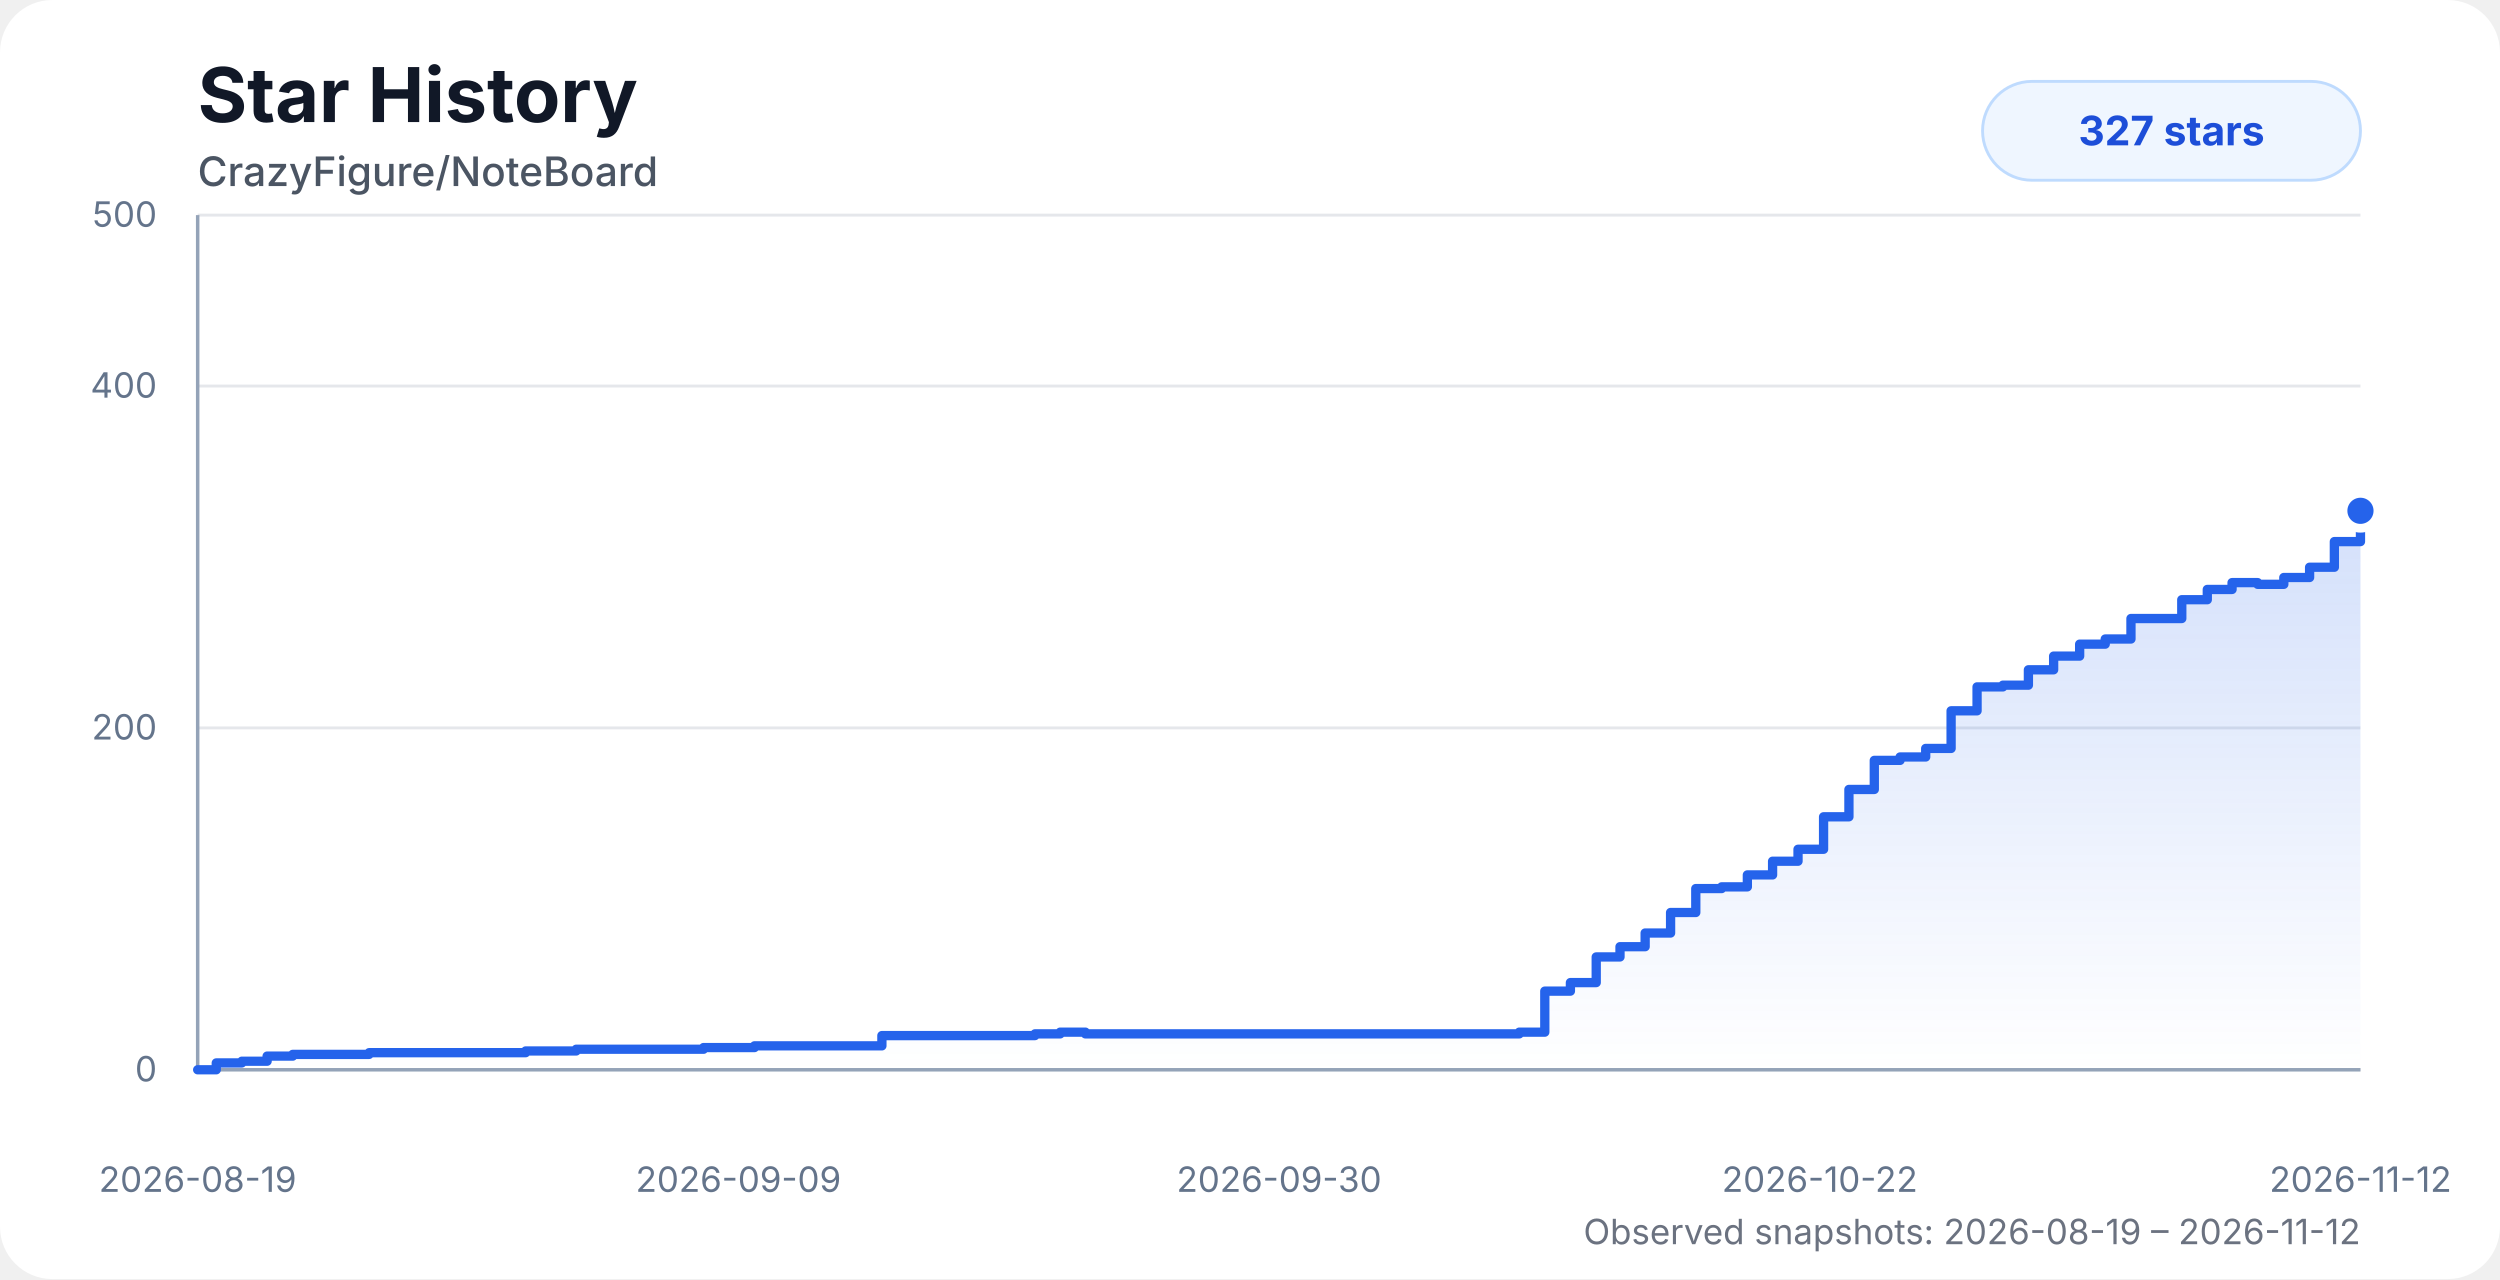
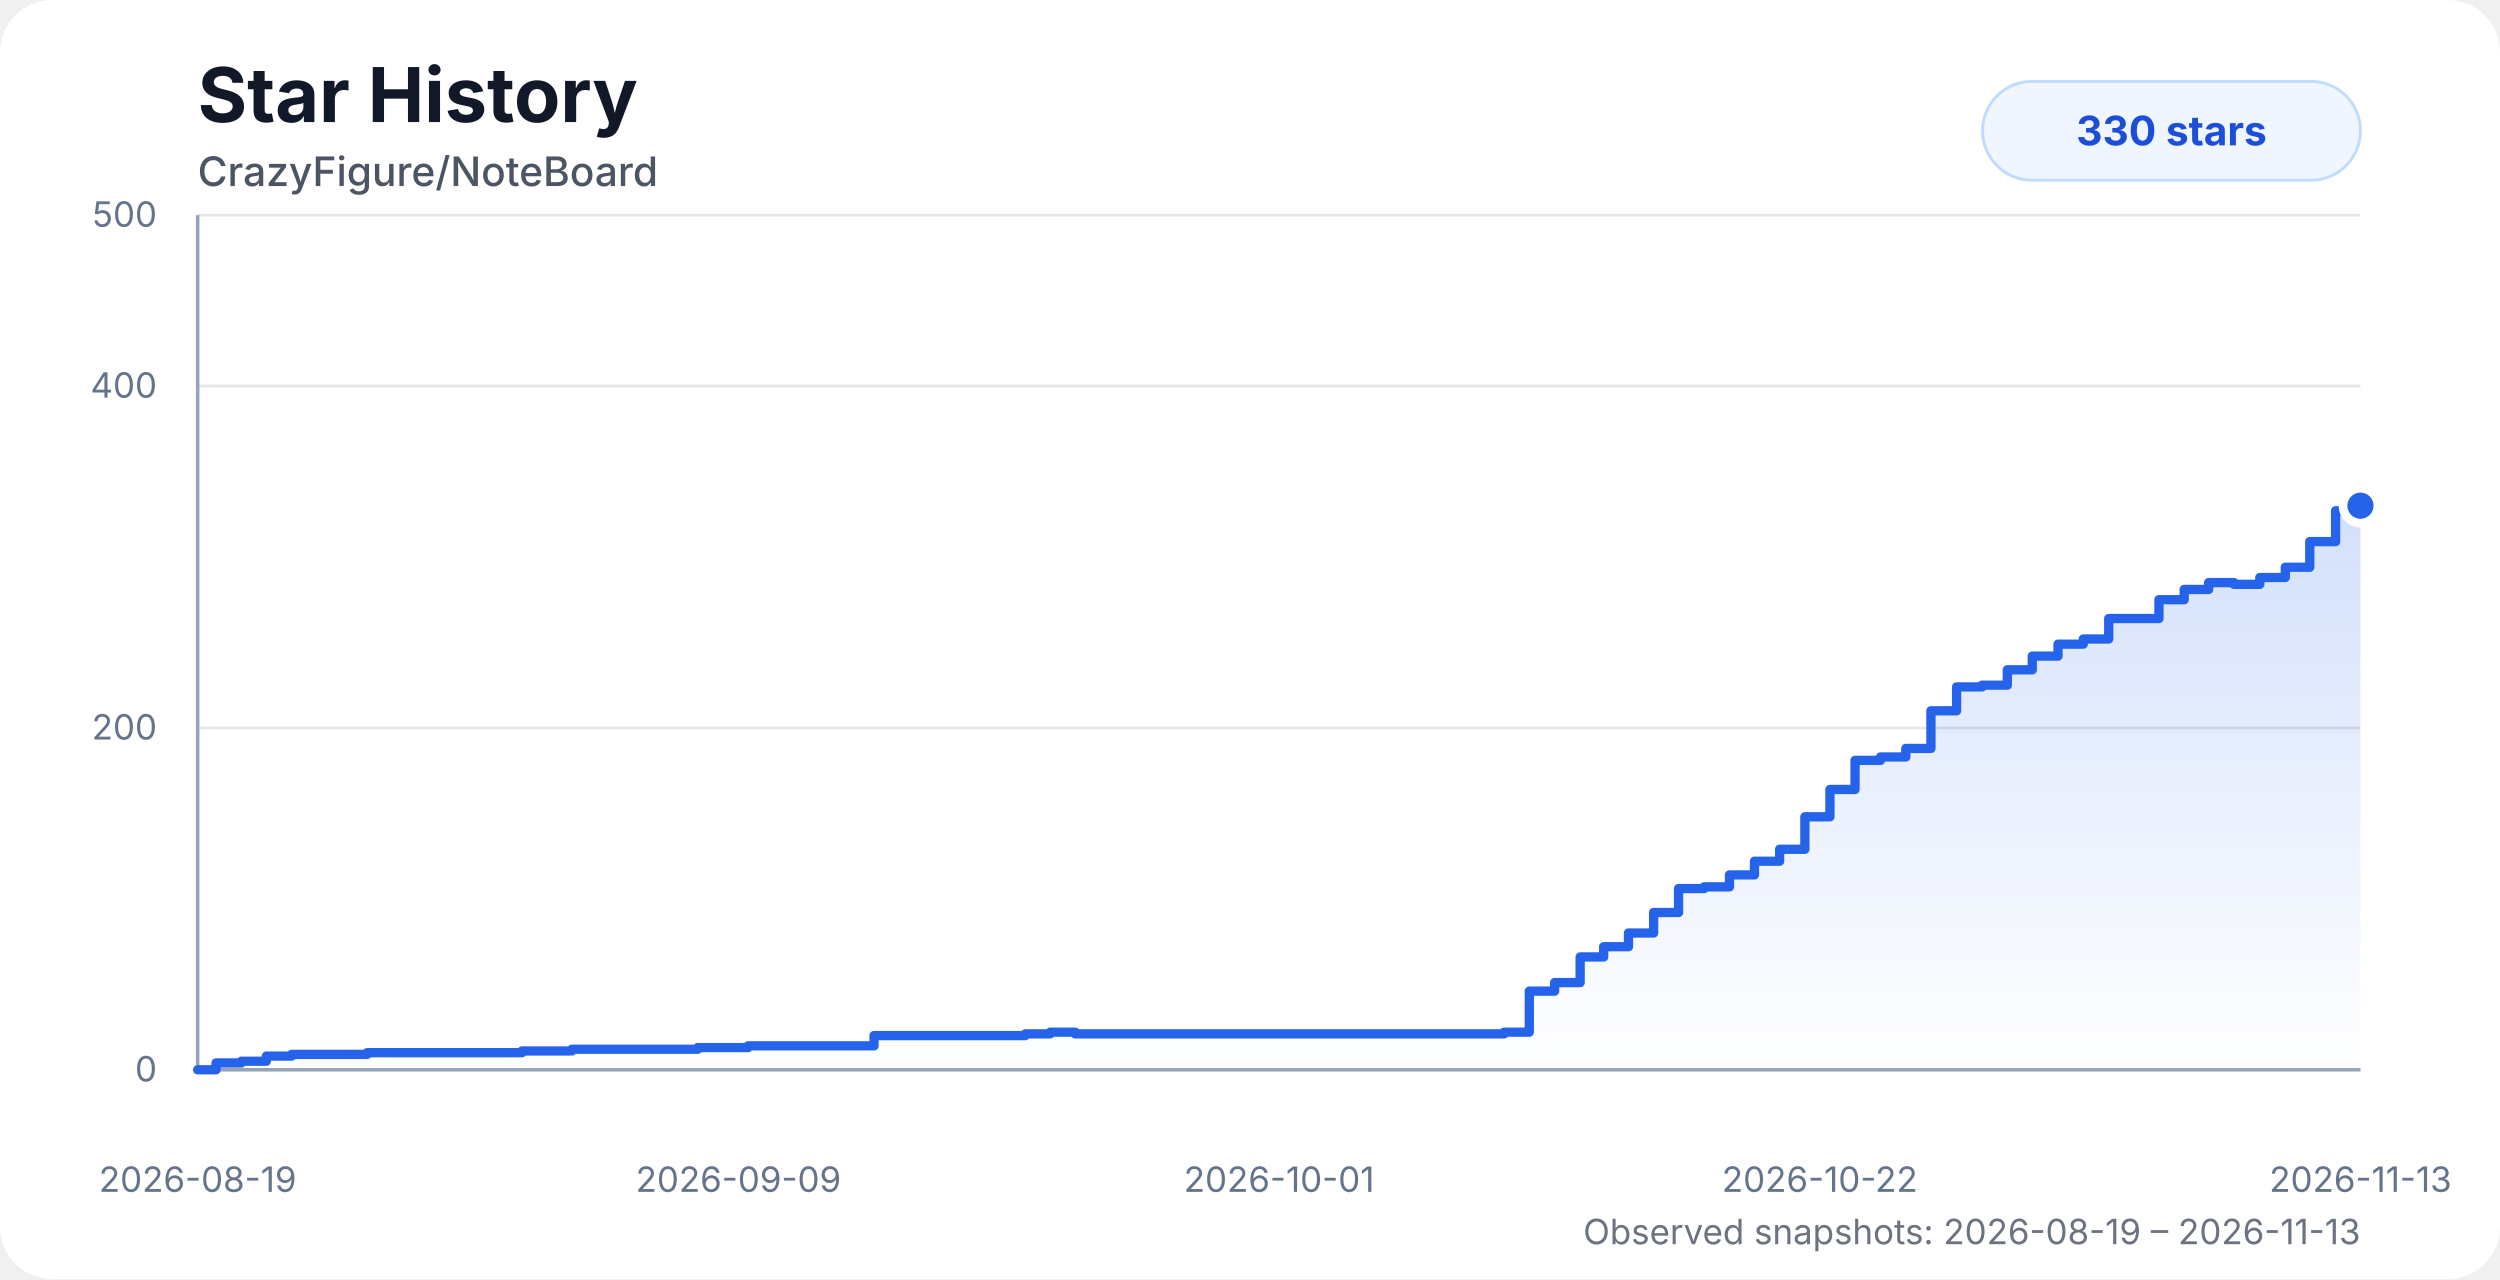
<svg xmlns="http://www.w3.org/2000/svg" width="860" height="440" viewBox="0 0 860 440" role="img" aria-labelledby="title desc">
  <style>
    .chart-bg { fill: #ffffff; }
    .title { fill: #111827; font: 700 26px system-ui, -apple-system, BlinkMacSystemFont, "Segoe UI", sans-serif; }
    .subtitle { fill: #4b5563; font: 500 14px system-ui, -apple-system, BlinkMacSystemFont, "Segoe UI", sans-serif; }
    .axis-label { fill: #64748b; font: 12px system-ui, -apple-system, BlinkMacSystemFont, "Segoe UI", sans-serif; }
    .grid { stroke: #e5e7eb; stroke-width: 1; }
    .axis { stroke: #94a3b8; stroke-width: 1.2; }
    .area { fill: url(#starGradient); opacity: 0.28; }
    .line { fill: none; stroke: #2563eb; stroke-width: 3.2; stroke-linecap: round; stroke-linejoin: round; }
    .dot { fill: #2563eb; stroke: #ffffff; stroke-width: 3; }
    .badge { fill: #eff6ff; stroke: #bfdbfe; }
    .badge-text { fill: #1d4ed8; font: 700 14px system-ui, -apple-system, BlinkMacSystemFont, "Segoe UI", sans-serif; }
    .status { fill: #6b7280; font: 12px system-ui, -apple-system, BlinkMacSystemFont, "Segoe UI", sans-serif; }
    @media (prefers-color-scheme: dark) {
      .chart-bg { fill: #0d1117; }
      .title { fill: #f8fafc; }
      .subtitle { fill: #cbd5e1; }
      .axis-label { fill: #94a3b8; }
      .grid { stroke: #1f2937; }
      .axis { stroke: #475569; }
      .dot { stroke: #0d1117; }
      .badge { fill: #172554; stroke: #1d4ed8; }
      .badge-text { fill: #bfdbfe; }
      .status { fill: #94a3b8; }
    }
  </style>
  <defs>
    <linearGradient id="starGradient" x1="0" x2="0" y1="0" y2="1">
      <stop offset="0%" stop-color="#2563eb" stop-opacity="0.72" />
      <stop offset="100%" stop-color="#2563eb" stop-opacity="0" />
    </linearGradient>
  </defs>
  <rect class="chart-bg" width="860" height="440" rx="18" />
  <text class="title" x="68" y="42">Star History</text>
  <text class="subtitle" x="68" y="64">CrazyFigure/NoteBoard</text>
  <g>
    <line class="grid" x1="68" y1="368" x2="812" y2="368" />
    <line class="grid" x1="68" y1="250.4" x2="812" y2="250.4" />
    <line class="grid" x1="68" y1="132.8" x2="812" y2="132.8" />
    <line class="grid" x1="68" y1="74" x2="812" y2="74" />
    <line class="axis" x1="68" y1="74" x2="68" y2="368" />
    <line class="axis" x1="68" y1="368" x2="812" y2="368" />
    <text class="axis-label" x="54" y="372" text-anchor="end">0</text>
    <text class="axis-label" x="54" y="254.4" text-anchor="end">200</text>
    <text class="axis-label" x="54" y="136.8" text-anchor="end">400</text>
    <text class="axis-label" x="54" y="78" text-anchor="end">500</text>
    <text class="axis-label" x="68" y="410" text-anchor="middle">2026-08-19</text>
    <text class="axis-label" x="254" y="410" text-anchor="middle">2026-09-09</text>
-     <text class="axis-label" x="440" y="410" text-anchor="middle">2026-09-30</text>
+     <text class="axis-label" x="440" y="410" text-anchor="middle">2026-10-01</text>
    <text class="axis-label" x="626" y="410" text-anchor="middle">2026-10-22</text>
-     <text class="axis-label" x="812" y="410" text-anchor="middle">2026-11-12</text>
+     <text class="axis-label" x="812" y="410" text-anchor="middle">2026-11-13</text>
  </g>
-   <path class="area" d="M 68 368 H 68 V 368 H 74.4 V 365.65 H 83.19 V 365.06 H 91.89 V 363.3 H 100.7 V 362.71 H 109.46 V 362.71 H 118.18 V 362.71 H 126.98 V 362.12 H 138.86 V 362.12 H 148.24 V 362.12 H 155.16 V 362.12 H 163.51 V 362.12 H 172.37 V 362.12 H 180.83 V 361.53 H 189.46 V 361.53 H 198.21 V 360.94 H 207 V 360.94 H 215.7 V 360.94 H 224.53 V 360.94 H 233.33 V 360.94 H 242.02 V 360.36 H 250.8 V 360.36 H 259.55 V 359.77 H 268.32 V 359.77 H 277 V 359.77 H 285.9 V 359.77 H 294.71 V 359.77 H 303.37 V 356.24 H 312.11 V 356.24 H 320.88 V 356.24 H 329.58 V 356.24 H 338.33 V 356.24 H 347.23 V 356.24 H 356.03 V 355.65 H 364.71 V 355.06 H 373.37 V 355.65 H 382.18 V 355.65 H 390.92 V 355.65 H 399.67 V 355.65 H 408.59 V 355.65 H 417.5 V 355.65 H 426.24 V 355.65 H 434.93 V 355.65 H 443.84 V 355.65 H 452.53 V 355.65 H 461.12 V 355.65 H 470.01 V 355.65 H 478.84 V 355.65 H 487.75 V 355.65 H 496.39 V 355.65 H 505.23 V 355.65 H 513.96 V 355.65 H 522.64 V 355.06 H 531.41 V 340.95 H 540.22 V 338.01 H 549.1 V 329.19 H 557.28 V 325.66 H 565.93 V 320.96 H 574.68 V 313.9 H 583.35 V 305.67 H 592.24 V 305.08 H 601.09 V 300.97 H 609.77 V 296.26 H 618.52 V 292.15 H 627.31 V 280.98 H 636.03 V 271.57 H 644.76 V 261.57 H 653.63 V 260.4 H 662.44 V 257.46 H 671.18 V 244.52 H 680.11 V 236.29 H 689 V 235.7 H 697.77 V 230.41 H 706.45 V 225.7 H 715.4 V 221.59 H 724.2 V 219.82 H 733.05 V 212.77 H 741.65 V 212.77 H 750.53 V 206.3 H 759.31 V 202.77 H 767.83 V 200.42 H 776.64 V 201.01 H 785.63 V 198.66 H 794.5 V 195.13 H 803.02 V 186.31 H 812 V 175.72 L 812 368 L 68 368 Z" />
-   <path class="line" d="M 68 368 H 68 V 368 H 74.4 V 365.65 H 83.19 V 365.06 H 91.89 V 363.3 H 100.7 V 362.71 H 109.46 V 362.71 H 118.18 V 362.71 H 126.98 V 362.12 H 138.86 V 362.12 H 148.24 V 362.12 H 155.16 V 362.12 H 163.51 V 362.12 H 172.37 V 362.12 H 180.83 V 361.53 H 189.46 V 361.53 H 198.21 V 360.94 H 207 V 360.94 H 215.7 V 360.94 H 224.53 V 360.94 H 233.33 V 360.94 H 242.02 V 360.36 H 250.8 V 360.36 H 259.55 V 359.77 H 268.32 V 359.77 H 277 V 359.77 H 285.9 V 359.77 H 294.71 V 359.77 H 303.37 V 356.24 H 312.11 V 356.24 H 320.88 V 356.24 H 329.58 V 356.24 H 338.33 V 356.24 H 347.23 V 356.24 H 356.03 V 355.65 H 364.71 V 355.06 H 373.37 V 355.65 H 382.18 V 355.65 H 390.92 V 355.65 H 399.67 V 355.65 H 408.59 V 355.65 H 417.5 V 355.65 H 426.24 V 355.65 H 434.93 V 355.65 H 443.84 V 355.65 H 452.53 V 355.65 H 461.12 V 355.65 H 470.01 V 355.65 H 478.84 V 355.65 H 487.75 V 355.65 H 496.39 V 355.65 H 505.23 V 355.65 H 513.96 V 355.65 H 522.64 V 355.06 H 531.41 V 340.95 H 540.22 V 338.01 H 549.1 V 329.19 H 557.28 V 325.66 H 565.93 V 320.96 H 574.68 V 313.9 H 583.35 V 305.67 H 592.24 V 305.08 H 601.09 V 300.97 H 609.77 V 296.26 H 618.52 V 292.15 H 627.31 V 280.98 H 636.03 V 271.57 H 644.76 V 261.57 H 653.63 V 260.4 H 662.44 V 257.46 H 671.18 V 244.52 H 680.11 V 236.29 H 689 V 235.7 H 697.77 V 230.41 H 706.45 V 225.7 H 715.4 V 221.59 H 724.2 V 219.82 H 733.05 V 212.77 H 741.65 V 212.77 H 750.53 V 206.3 H 759.31 V 202.77 H 767.83 V 200.42 H 776.64 V 201.01 H 785.63 V 198.66 H 794.5 V 195.13 H 803.02 V 186.31 H 812 V 175.72" />
-   <circle class="dot" cx="812" cy="175.72" r="6" />
+   <path class="area" d="M 68 368 H 68 V 368 H 74.32 V 365.65 H 83.02 V 365.06 H 91.62 V 363.3 H 100.33 V 362.71 H 108.99 V 362.71 H 117.6 V 362.71 H 126.3 V 362.12 H 138.04 V 362.12 H 147.32 V 362.12 H 154.15 V 362.12 H 162.41 V 362.12 H 171.17 V 362.12 H 179.53 V 361.53 H 188.06 V 361.53 H 196.71 V 360.94 H 205.4 V 360.94 H 214 V 360.94 H 222.72 V 360.94 H 231.43 V 360.94 H 240.02 V 360.36 H 248.7 V 360.36 H 257.35 V 359.77 H 266.02 V 359.77 H 274.6 V 359.77 H 283.4 V 359.77 H 292.1 V 359.77 H 300.67 V 356.24 H 309.31 V 356.24 H 317.97 V 356.24 H 326.57 V 356.24 H 335.22 V 356.24 H 344.02 V 356.24 H 352.71 V 355.65 H 361.3 V 355.06 H 369.86 V 355.65 H 378.57 V 355.65 H 387.2 V 355.65 H 395.86 V 355.65 H 404.68 V 355.65 H 413.48 V 355.65 H 422.12 V 355.65 H 430.71 V 355.65 H 439.51 V 355.65 H 448.1 V 355.65 H 456.6 V 355.65 H 465.39 V 355.65 H 474.11 V 355.65 H 482.92 V 355.65 H 491.46 V 355.65 H 500.2 V 355.65 H 508.83 V 355.65 H 517.41 V 355.06 H 526.08 V 340.95 H 534.79 V 338.01 H 543.57 V 329.19 H 551.66 V 325.66 H 560.2 V 320.96 H 568.85 V 313.9 H 577.42 V 305.67 H 586.21 V 305.08 H 594.95 V 300.97 H 603.54 V 296.26 H 612.19 V 292.15 H 620.88 V 280.98 H 629.5 V 271.57 H 638.13 V 261.57 H 646.89 V 260.4 H 655.6 V 257.46 H 664.24 V 244.52 H 673.07 V 236.29 H 681.85 V 235.7 H 690.52 V 230.41 H 699.1 V 225.7 H 707.96 V 221.59 H 716.65 V 219.82 H 725.4 V 212.77 H 733.9 V 212.77 H 742.68 V 206.3 H 751.36 V 202.77 H 759.77 V 200.42 H 768.49 V 201.01 H 777.37 V 198.66 H 786.14 V 195.13 H 794.56 V 186.31 H 803.44 V 175.72 H 812 V 173.96 L 812 368 L 68 368 Z" />
+   <path class="line" d="M 68 368 H 68 V 368 H 74.32 V 365.65 H 83.02 V 365.06 H 91.62 V 363.3 H 100.33 V 362.71 H 108.99 V 362.71 H 117.6 V 362.71 H 126.3 V 362.12 H 138.04 V 362.12 H 147.32 V 362.12 H 154.15 V 362.12 H 162.41 V 362.12 H 171.17 V 362.12 H 179.53 V 361.53 H 188.06 V 361.53 H 196.71 V 360.94 H 205.4 V 360.94 H 214 V 360.94 H 222.72 V 360.94 H 231.43 V 360.94 H 240.02 V 360.36 H 248.7 V 360.36 H 257.35 V 359.77 H 266.02 V 359.77 H 274.6 V 359.77 H 283.4 V 359.77 H 292.1 V 359.77 H 300.67 V 356.24 H 309.31 V 356.24 H 317.97 V 356.24 H 326.57 V 356.24 H 335.22 V 356.24 H 344.02 V 356.24 H 352.71 V 355.65 H 361.3 V 355.06 H 369.86 V 355.65 H 378.57 V 355.65 H 387.2 V 355.65 H 395.86 V 355.65 H 404.68 V 355.65 H 413.48 V 355.65 H 422.12 V 355.65 H 430.71 V 355.65 H 439.51 V 355.65 H 448.1 V 355.65 H 456.6 V 355.65 H 465.39 V 355.65 H 474.11 V 355.65 H 482.92 V 355.65 H 491.46 V 355.65 H 500.2 V 355.65 H 508.83 V 355.65 H 517.41 V 355.06 H 526.08 V 340.95 H 534.79 V 338.01 H 543.57 V 329.19 H 551.66 V 325.66 H 560.2 V 320.96 H 568.85 V 313.9 H 577.42 V 305.67 H 586.21 V 305.08 H 594.95 V 300.97 H 603.54 V 296.26 H 612.19 V 292.15 H 620.88 V 280.98 H 629.5 V 271.57 H 638.13 V 261.57 H 646.89 V 260.4 H 655.6 V 257.46 H 664.24 V 244.52 H 673.07 V 236.29 H 681.85 V 235.7 H 690.52 V 230.41 H 699.1 V 225.7 H 707.96 V 221.59 H 716.65 V 219.82 H 725.4 V 212.77 H 733.9 V 212.77 H 742.68 V 206.3 H 751.36 V 202.77 H 759.77 V 200.42 H 768.49 V 201.01 H 777.37 V 198.66 H 786.14 V 195.13 H 794.56 V 186.31 H 803.44 V 175.72 H 812 V 173.96" />
+   <circle class="dot" cx="812" cy="173.96" r="6" />
  <rect class="badge" x="682" y="28" width="130" height="34" rx="17" />
-   <text class="badge-text" x="747" y="50" text-anchor="middle">327 stars</text>
-   <text class="status" x="812" y="428" text-anchor="end">Observed snapshots: 2026-08-19 – 2026-11-12</text>
+   <text class="badge-text" x="747" y="50" text-anchor="middle">330 stars</text>
+   <text class="status" x="812" y="428" text-anchor="end">Observed snapshots: 2026-08-19 – 2026-11-13</text>
</svg>
